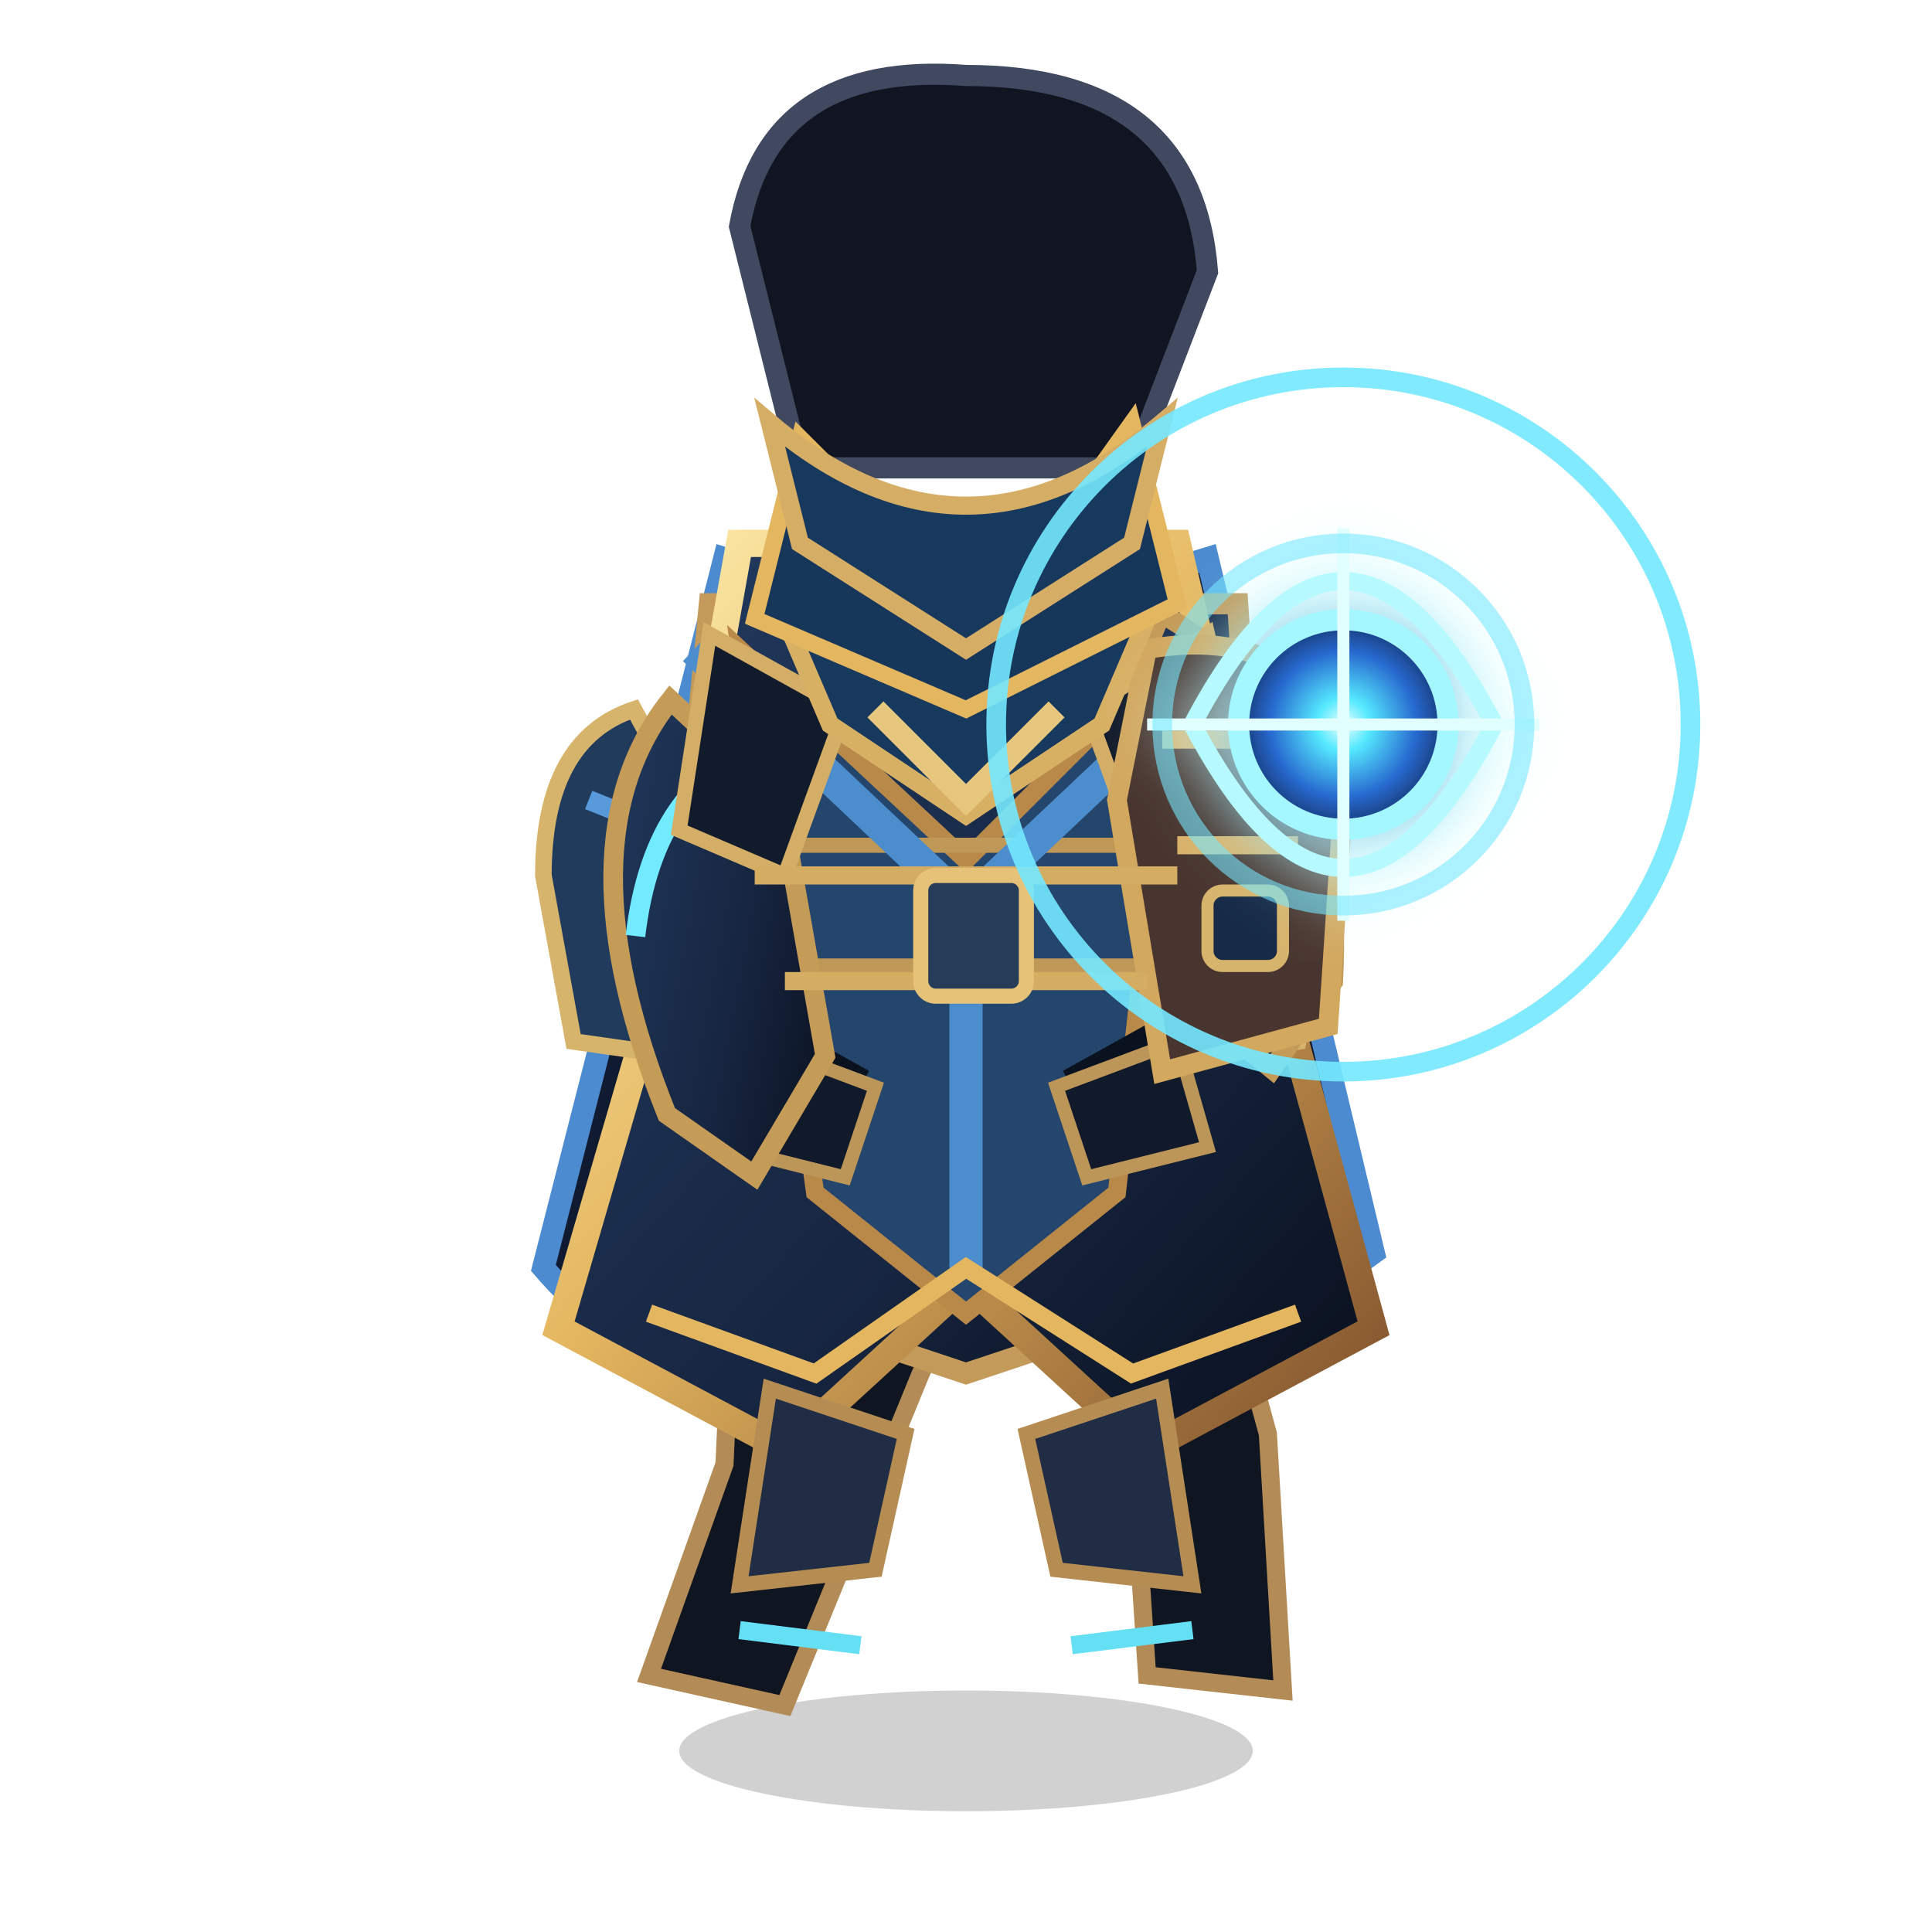
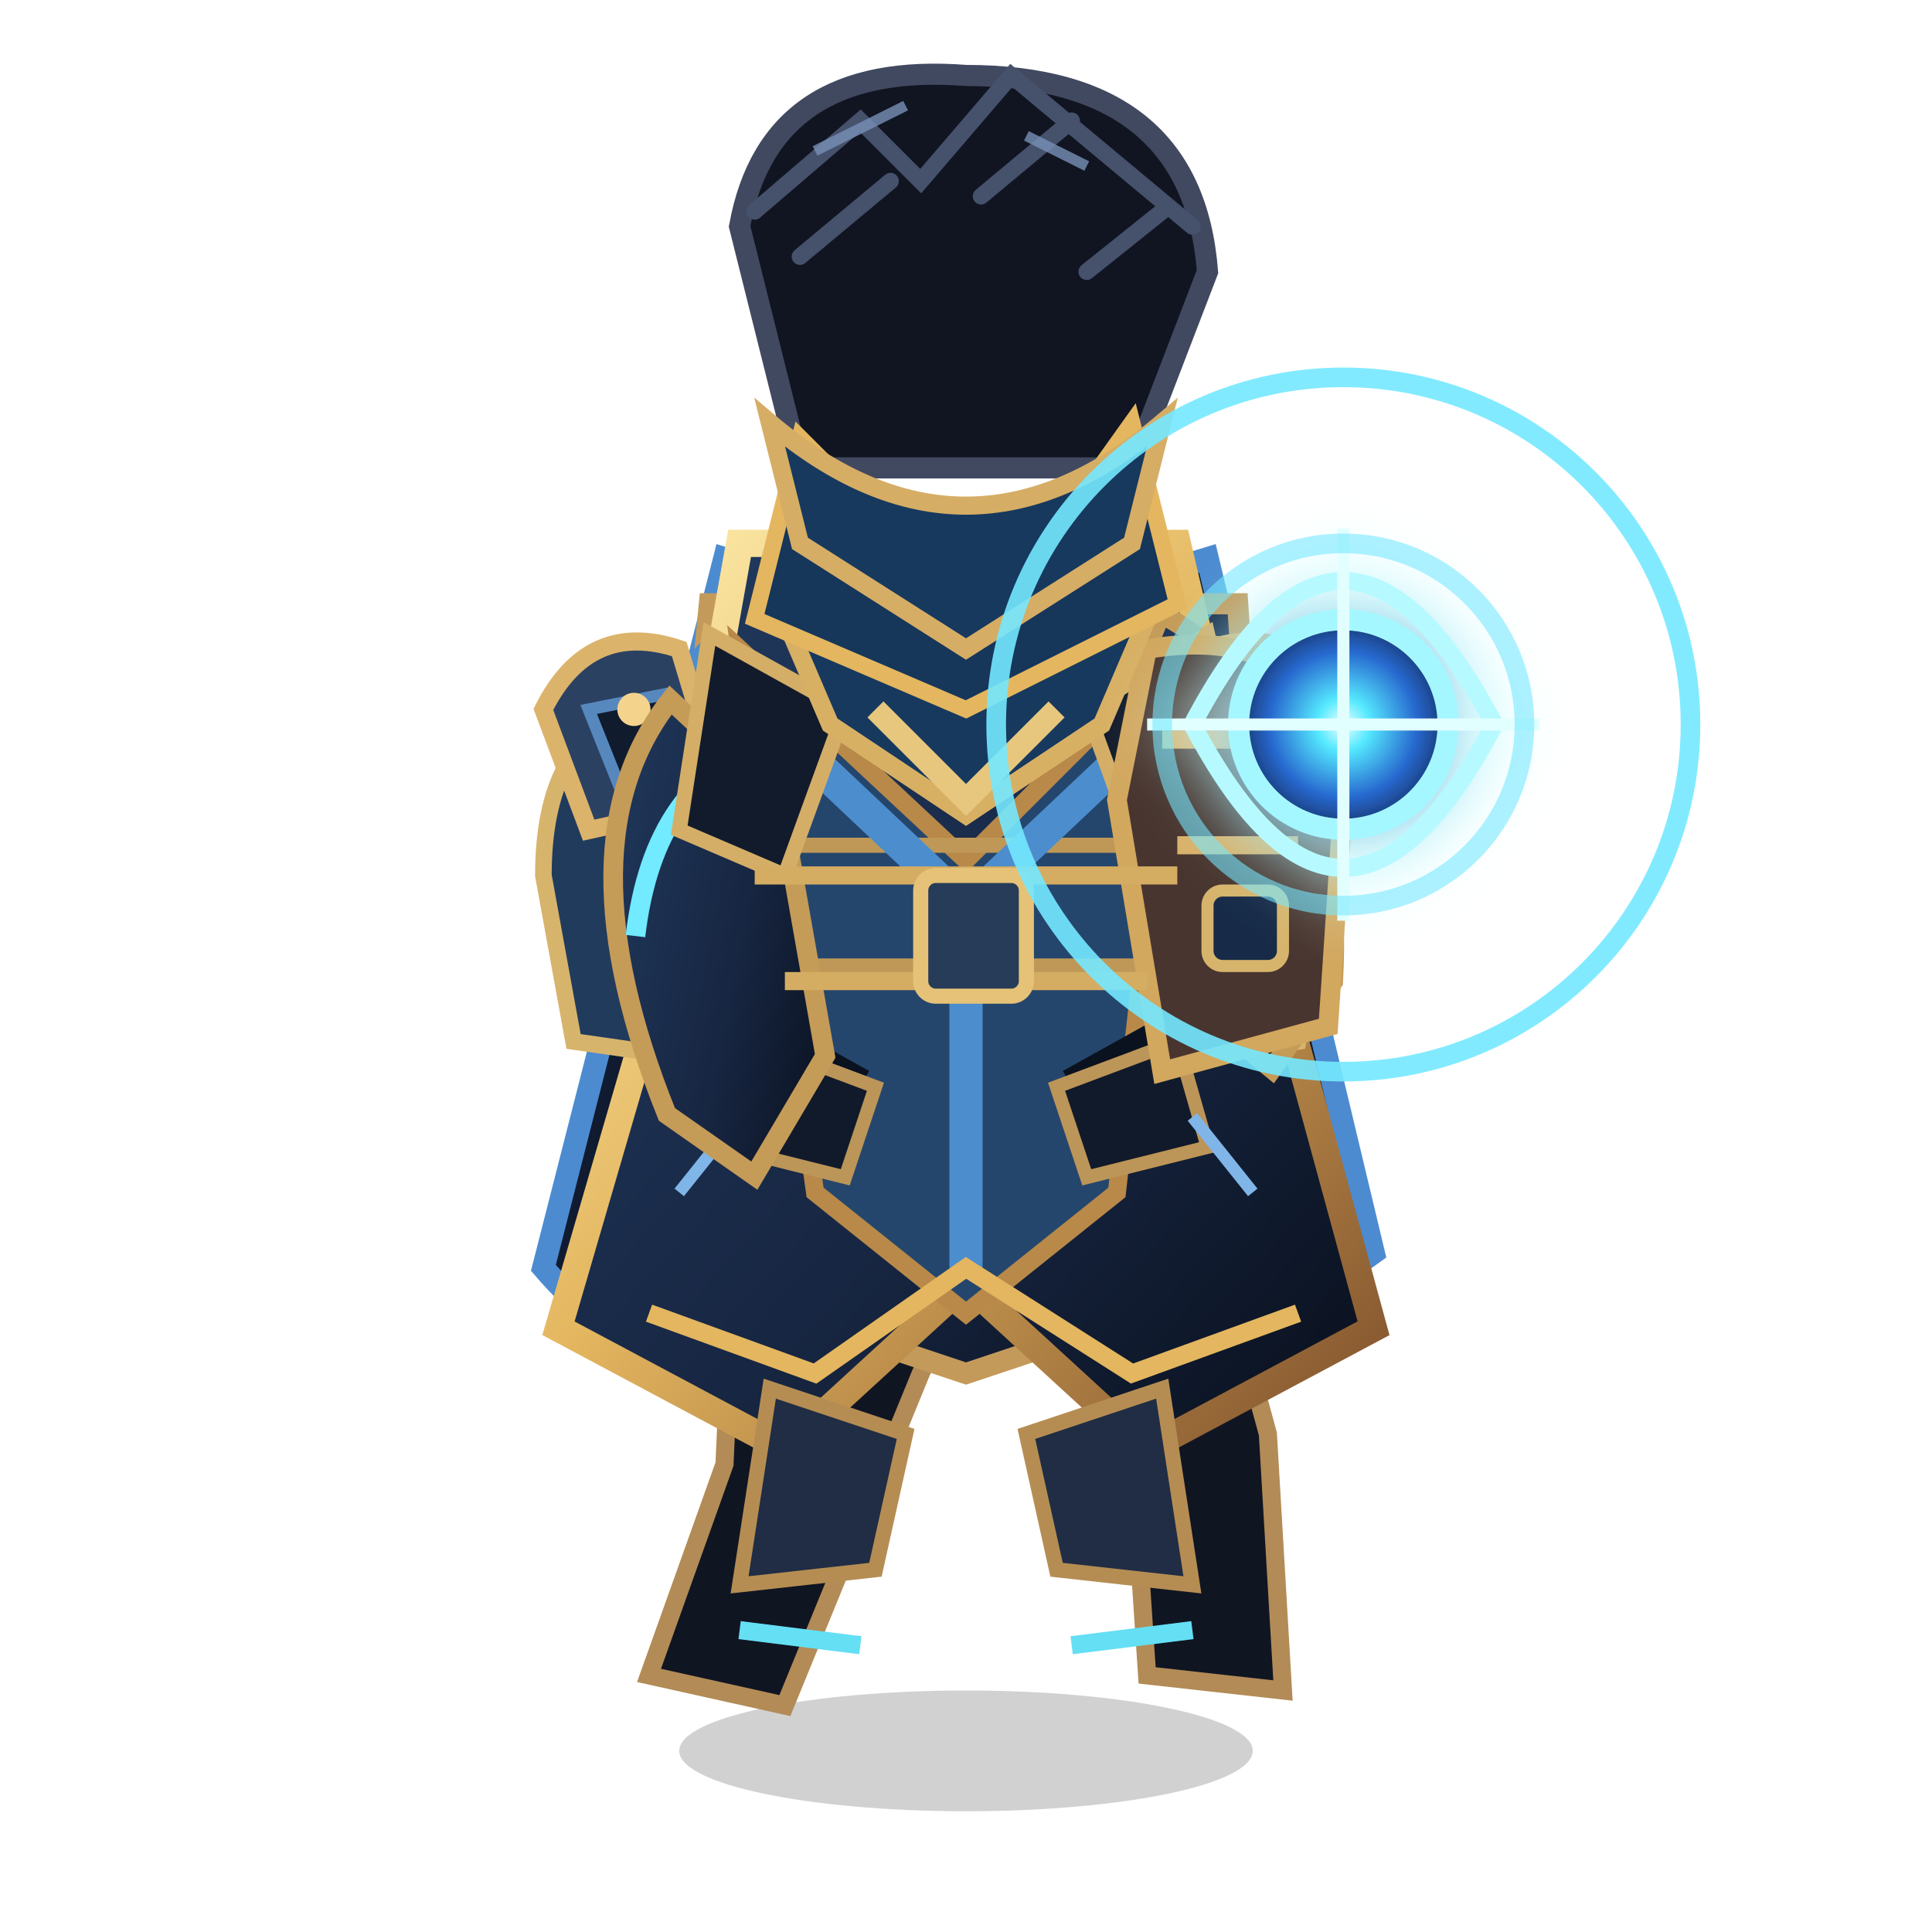
<svg xmlns="http://www.w3.org/2000/svg" width="128" height="128" viewBox="0 0 128 128" role="img" aria-label="Researcher up echoCast frame 4">
  <defs>
    <linearGradient id="coat" x1="0" y1="0" x2="1" y2="1">
      <stop offset="0" stop-color="#223c61" />
      <stop offset=".58" stop-color="#172642" />
      <stop offset="1" stop-color="#090f1b" />
    </linearGradient>
    <linearGradient id="gold" x1="0" y1="0" x2="1" y2="1">
      <stop stop-color="#fff0b2" />
      <stop offset=".45" stop-color="#e4b65f" />
      <stop offset="1" stop-color="#80512c" />
    </linearGradient>
    <radialGradient id="orb">
      <stop stop-color="#f0ffff" />
      <stop offset=".25" stop-color="#55e9ff" />
      <stop offset=".7" stop-color="#2769cf" />
      <stop offset="1" stop-color="#18366e" />
    </radialGradient>
    <linearGradient id="skin" x1="0" y1="0" x2="1" y2="1">
      <stop stop-color="#ffe0bd" />
      <stop offset="1" stop-color="#efc6a0" />
    </linearGradient>
    <filter id="glow">
      <feGaussianBlur stdDeviation="2.1" result="b" />
      <feMerge>
        <feMergeNode in="b" />
        <feMergeNode in="SourceGraphic" />
      </feMerge>
    </filter>
  </defs>
  <ellipse cx="64" cy="116" rx="19" ry="4" fill="#000" opacity=".18" />
  <g transform="translate(0 0)">
    <path d="M48 37 Q64 42 80 37 L91 83 Q80 91 75 92 L64 84 L52 93 Q42 91 36 84 Z" fill="#101b31" stroke="#4c8bd0" stroke-width="1.5" />
    <path d="M43 81 L53 88 L64 81 L75 88 L85 81" fill="none" stroke="#d8b064" stroke-width="1.2" />
    <path d="M50 47 L64 59 L78 47" fill="none" stroke="#2f5d91" stroke-width="2" />
    <path d="M49 75 L48 97 L43 111 L52 113 L61 91 L67 78 Z" fill="#101522" stroke="#b28b56" stroke-width="1.2" />
    <path d="M67 78 L75 96 L76 111 L85 112 L84 95 L78 73 Z" fill="#101522" stroke="#b28b56" stroke-width="1.2" />
    <path d="M47 40 L82 40 L84 71 L79 86 L64 91 L49 86 L44 71 Z" fill="url(#coat)" stroke="#c49a5a" stroke-width="1.4" />
    <path d="M49 36 L78 36 L85 66 L91 88 L76 96 L64 85 L52 96 L37 88 L44 64 Z" fill="url(#coat)" stroke="url(#gold)" stroke-width="1.8" />
    <path d="M49 43 L64 57 L78 43 L74 79 L64 87 L54 79 Z" fill="#25466c" stroke="#b88949" stroke-width="1.2" />
    <path d="M49 48 L78 48 M48 56 L78 56 M50 64 L76 64" stroke="#bf9857" stroke-width="1" />
    <path d="M54 41 L64 52 L74 41" fill="none" stroke="#4e91d5" stroke-width="2" />
    <path d="M46 43 L64 60 L82 43 M64 60 L64 84" fill="none" stroke="#4c8dce" stroke-width="2.2" />
    <path d="M43 87 L54 91 L64 84 L75 91 L86 87" fill="none" stroke="#e4b65f" stroke-width="1.2" />
    <path d="M48 67 L57 72 M80 67 L71 72" stroke="#0a1220" stroke-width="2.4" />
    <path d="M42 47 Q36 49 36 58 L38 69 L45 70 L48 58 Z" fill="#213b5d" stroke="#d7b46c" stroke-width="1.1" />
    <path d="M39 53 L44 55 L42 64" fill="none" stroke="#5799d9" stroke-width="1.3" />
    <path d="M81 47 Q88 49 88 58 L86 69 L79 70 L76 58 Z" fill="#172944" stroke="#d7b46c" stroke-width="1.1" />
    <path d="M80 54 L85 56 L83 64" fill="none" stroke="#5799d9" stroke-width="1.3" />
    <path d="M50 69 L58 72 L56 78 L48 76 Z M70 72 L78 69 L80 76 L72 78 Z" fill="#111a2a" stroke="#bc9558" stroke-width=".9" />
    <path d="M51 92 L60 95 L58 104 L49 105 Z M68 95 L77 92 L79 105 L70 104 Z" fill="#202d44" stroke="#b58d53" stroke-width="1" />
    <path d="M49 108 L57 109 M71 109 L79 108" stroke="#64dff4" stroke-width="1.2" />
+     <path d="M45 43 Q39 41 36 47 L39 55 L48 53 Z M80 43 Q86 41 89 47 L86 55 L77 53 Z" fill="#2b4162" stroke="#dcb36b" stroke-width="1.2" />
+     <path d="M39 47 L44 46 L46 50 L41 52 Z M81 46 L86 47 L84 52 L79 50 Z" fill="#101b2e" stroke="#5688bd" stroke-width=".8" />
+     <circle cx="42" cy="47" r="1.1" fill="#f4d38d" />
+     <circle cx="84" cy="47" r="1.1" fill="#f4d38d" />
+     <path d="M49 57 L53 60 M79 57 L75 60 M49 74 L45 79 M79 74 L83 79" stroke="#80b5e8" stroke-width=".8" />
    <g transform="rotate(-10 64 48)">
      <path d="M45 43 Q36 51 40 70 L45 75 L51 68 L51 51 Z" fill="url(#coat)" stroke="#c59b58" stroke-width="1.3" />
      <path d="M78 43 Q89 52 85 69 L80 74 L74 67 L73 51 Z" fill="url(#coat)" stroke="#c59b58" stroke-width="1.3" />
      <path d="M40 58 Q43 48 51 47 M88 58 Q85 48 77 47" stroke="#72eaff" stroke-width="1.3" fill="none" />
    </g>
    <path d="M47 42 L56 47 L52 58 L45 55 Z M80 42 L72 47 L76 58 L83 55 Z" fill="#121b2b" stroke="#d4ae66" stroke-width="1" />
    <path d="M76 43 Q88 41 89 53 L88 68 L77 71 L74 53 Z" fill="#49352f" stroke="#d2a75e" stroke-width="1.3" />
    <path d="M77 49 L87 49 M78 56 L86 56" stroke="#d9b16a" stroke-width="1.2" />
    <rect x="80" y="59" width="5" height="5" rx="1" fill="#172b48" stroke="#d7b46c" stroke-width=".8" />
    <path d="M52 41 L76 41 L73 48 L64 54 L55 48 Z" fill="#17395e" stroke="#d8b064" stroke-width="1.2" />
    <path d="M58 47 L64 53 L70 47" fill="none" stroke="#e6c77d" stroke-width="1.5" />
    <path d="M50 58 L78 58 M52 65 L76 65" stroke="#d4ad63" stroke-width="1.2" />
    <rect x="61" y="58" width="7" height="8" rx="1" fill="#273c58" stroke="#e5c277" stroke-width="1" />
    <path d="M49 15 Q51 4 64 5 Q79 5 80 18 L75 31 L53 31 Z" fill="#111521" stroke="#414960" stroke-width="1.4" />
    <path d="M53 29 L50 41 L64 47 L78 40 L75 28 L70 35 L59 35 Z" fill="#16365a" stroke="#e4b65f" stroke-width="1.1" />
+     <path d="M50 14 L57 8 L61 12 L67 5 L73 10 L79 15 M53 17 L59 12 M65 13 L71 8 M72 18 L77 14" fill="none" stroke="#46516c" stroke-width="1.1" stroke-linecap="round" />
+     <path d="M54 10 L60 7 M68 9 L72 11" fill="none" stroke="#7890b7" stroke-width=".7" opacity=".8" />
    <path d="M51 28 Q64 39 77 28 L75 36 L64 43 L53 36 Z" fill="#17395e" stroke="#d6ad65" stroke-width="1.2" />
    <g filter="url(#glow)">
      <circle cx="89" cy="48" r="6.94" fill="url(#orb)" stroke="#a5f7ff" stroke-width="1.4" />
      <path d="M79 48 Q89 29 99 48 Q89 67 79 48" fill="none" stroke="#b6faff" stroke-width="1.2" />
      <path d="M76 48 L102 48 M89 35 L89 61" stroke="#e2ffff" stroke-width=".8" />
    </g>
    <g fill="none" stroke="#74e8ff" stroke-width="1.3" opacity=".9">
      <circle cx="89" cy="48" r="23" />
      <circle cx="89" cy="48" r="12" opacity=".65" />
    </g>
  </g>
</svg>
